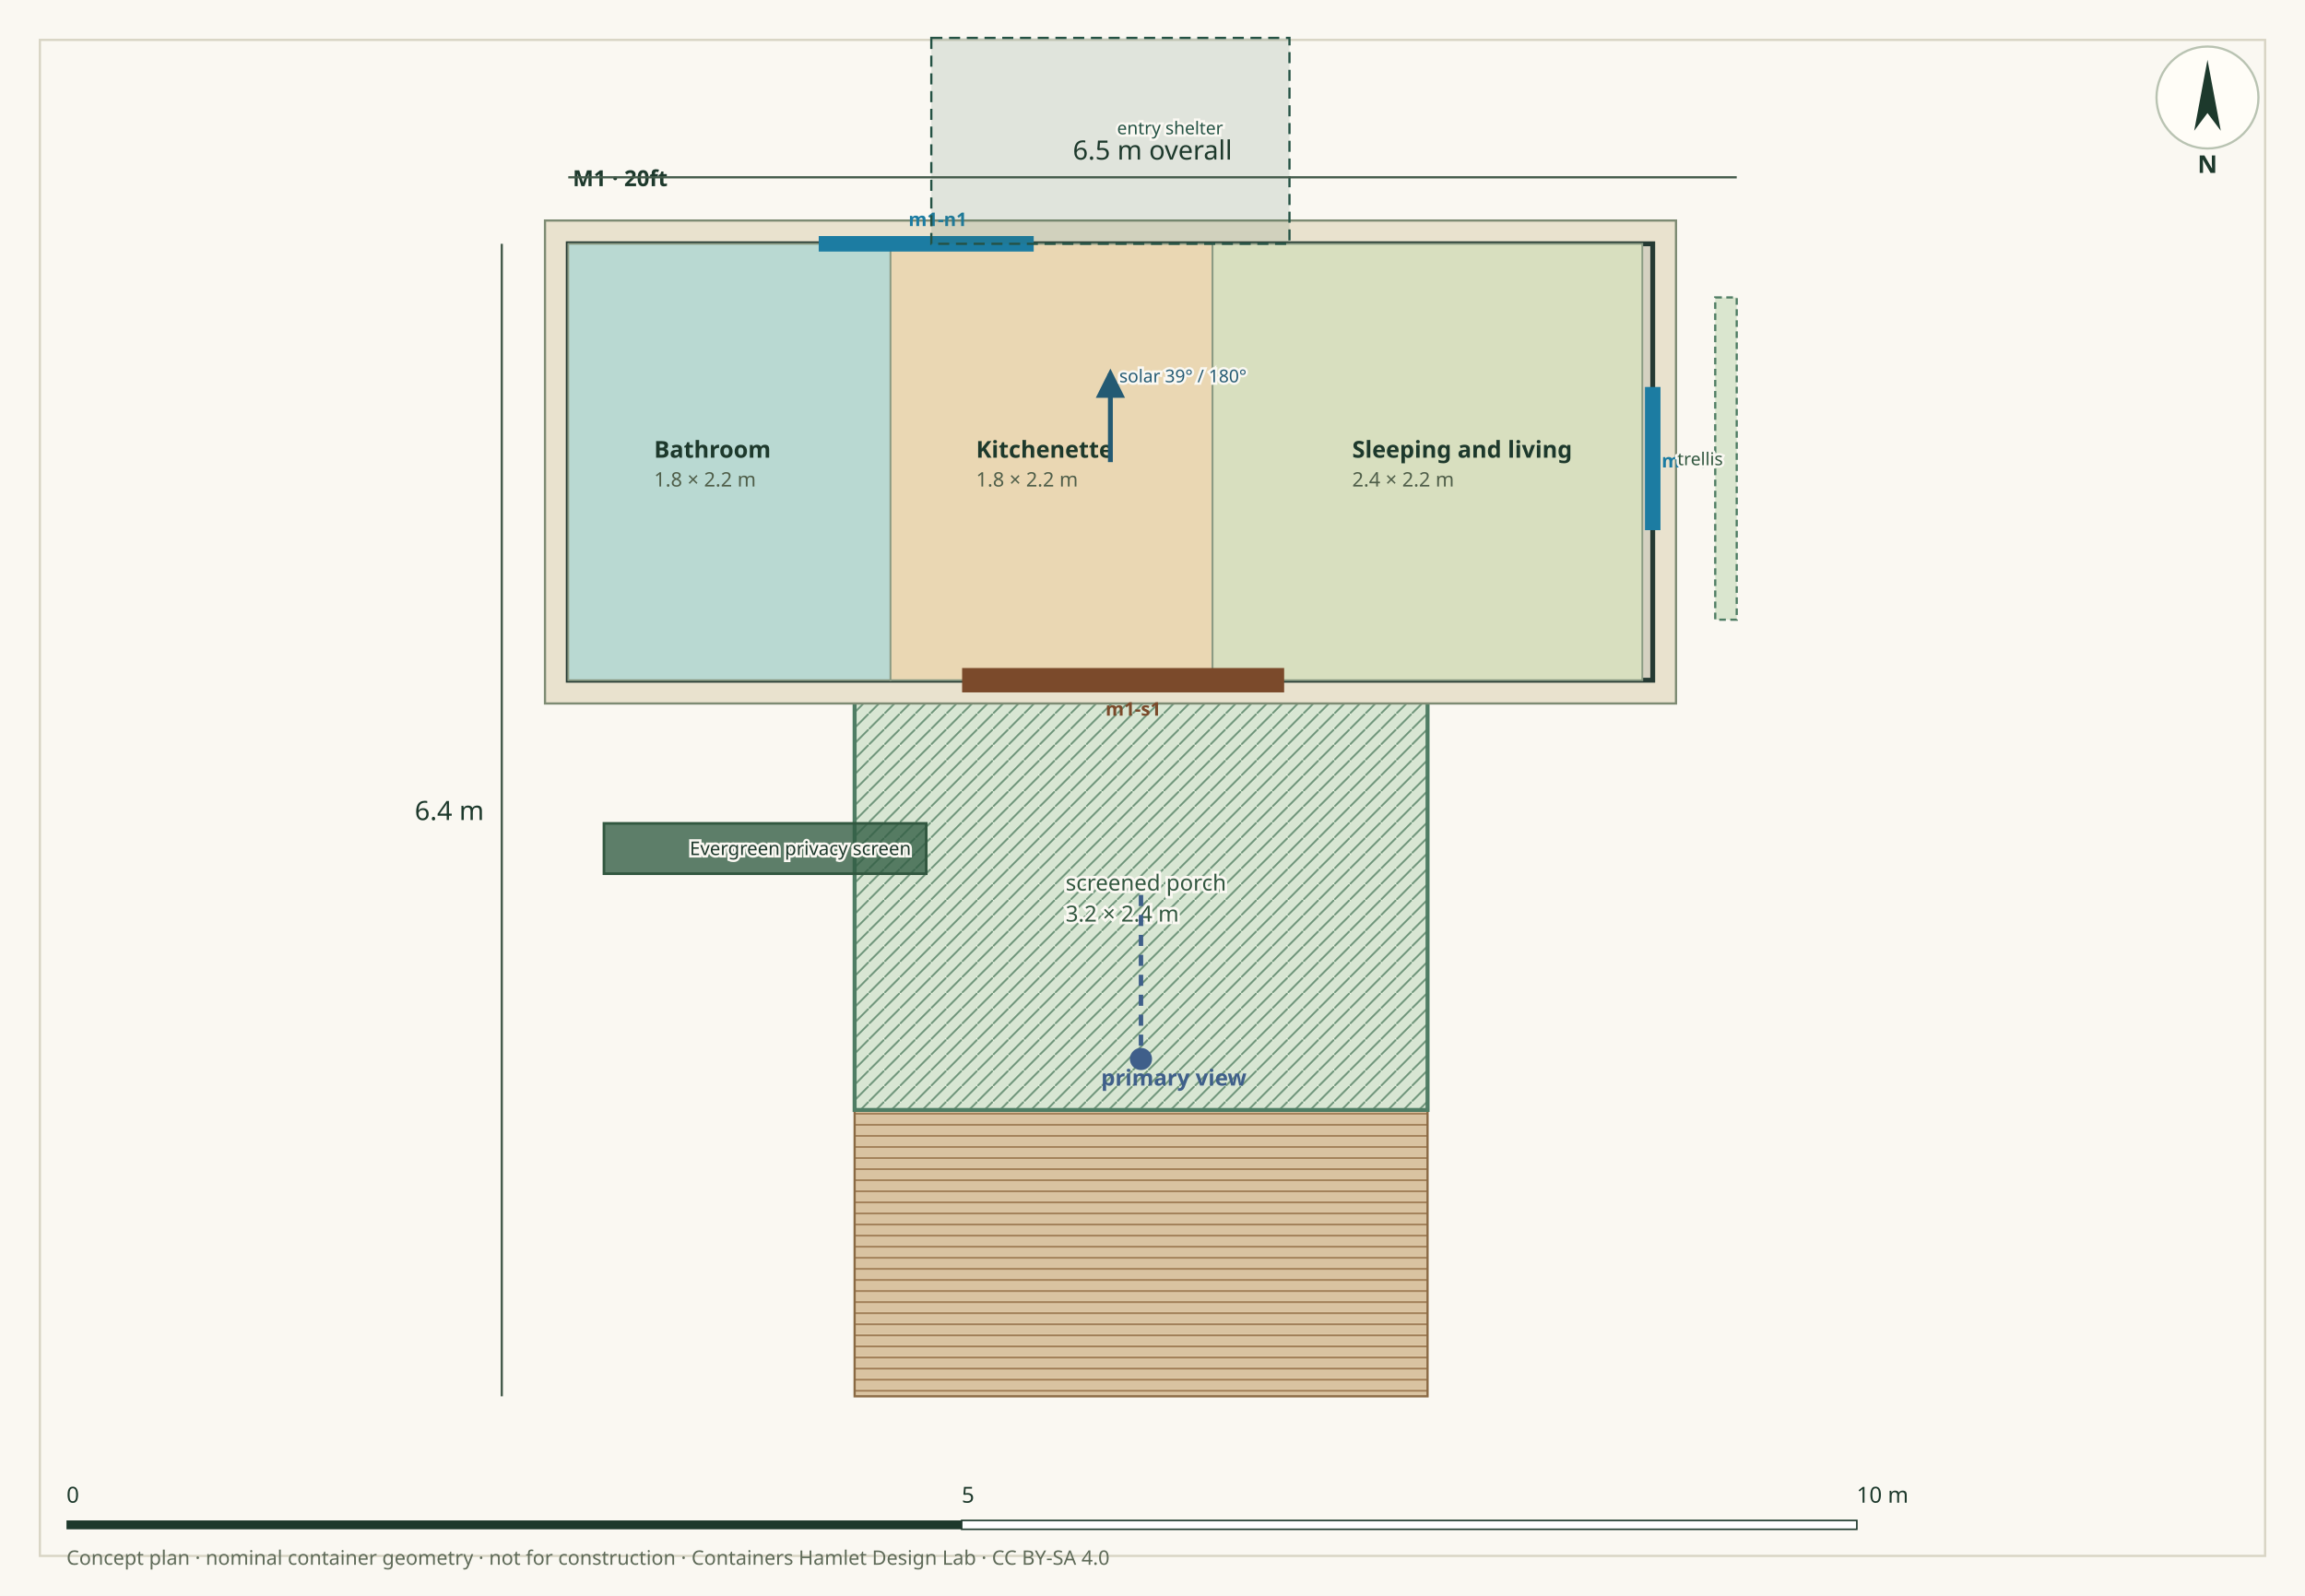
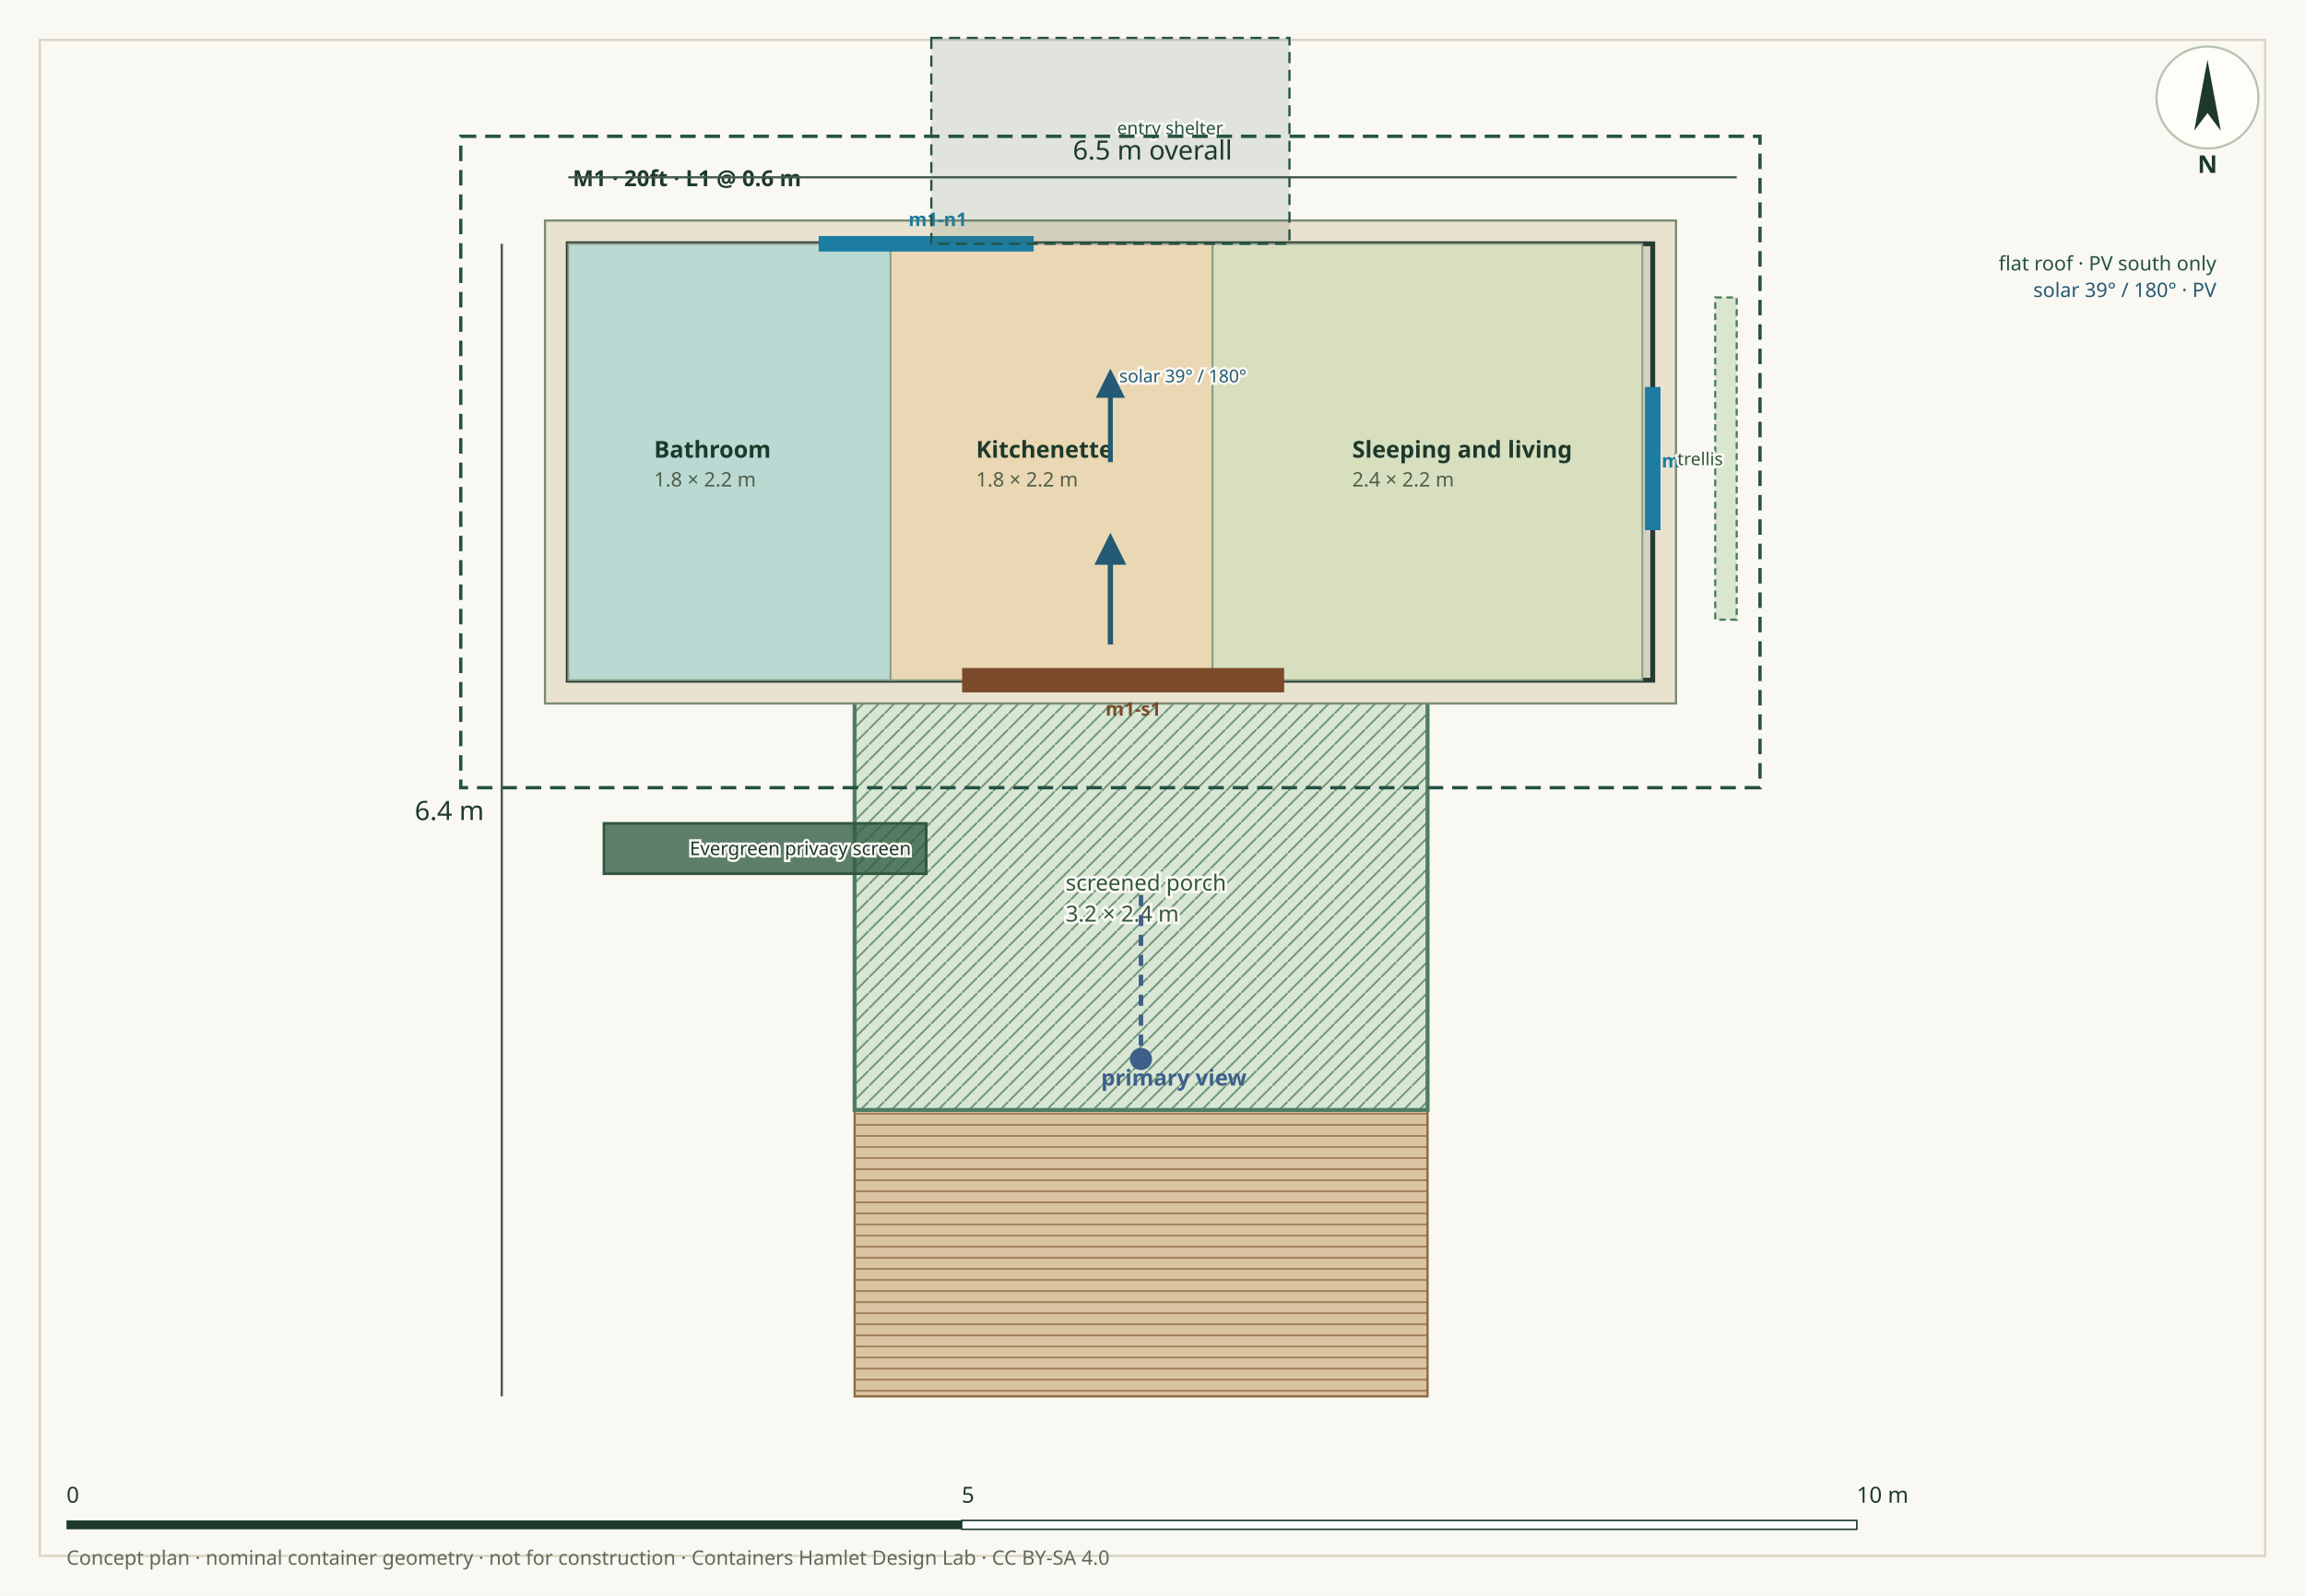
<svg xmlns="http://www.w3.org/2000/svg" viewBox="0 0 1040 720" role="img" aria-labelledby="concept-micro-studio-plan-t concept-micro-studio-plan-d" data-plan-scale="80.8" data-plan-width="1040">
  <defs>
    <marker id="concept-micro-studio-plan-arrow" markerWidth="6" markerHeight="6" refX="5" refY="3" orient="auto">
      <path d="M0 0L6 3L0 6Z" fill="#245a73" />
    </marker>
    <pattern id="concept-micro-studio-plan-porch" width="7" height="7" patternUnits="userSpaceOnUse">
      <rect width="7" height="7" fill="#d8e6d3" />
      <path d="M0 7L7 0" stroke="#6b9277" stroke-width="0.8" />
    </pattern>
    <pattern id="concept-micro-studio-plan-deck" width="9" height="5" patternUnits="userSpaceOnUse">
      <rect width="9" height="5" fill="#d9c3a1" />
      <path d="M0 2.5H9" stroke="#9a7750" stroke-width="0.7" />
    </pattern>
    <pattern id="concept-micro-studio-plan-link" width="6" height="6" patternUnits="userSpaceOnUse">
      <rect width="6" height="6" fill="#e4d7bf" />
      <path d="M0 6L6 0" stroke="#9a8765" stroke-width="0.7" />
    </pattern>
  </defs>
  <rect width="1040" height="720" fill="#faf8f2" />
  <rect x="18" y="18" width="1004" height="684" fill="none" stroke="#d8d4c4" stroke-width="1" />
  <path d="M385.6 500.8L644.1 500.8L644.1 630L385.6 630Z" fill="url(#concept-micro-studio-plan-deck)" stroke="#8a6a44" stroke-width="1" />
  <path d="M385.6 306.9L644.1 306.9L644.1 500.8L385.6 500.8Z" fill="url(#concept-micro-studio-plan-porch)" stroke="#4f7d64" stroke-width="1.8" />
  <path d="M773.9 134.2L783.6 134.2L783.6 279.6L773.9 279.6Z" fill="#cfe0c2" fill-opacity="0.75" stroke="#4f7d64" stroke-width="1" stroke-dasharray="3 2" />
  <path d="M272.5 371.5L417.9 371.5L417.9 394.2L272.5 394.2Z" fill="#315d43" fill-opacity="0.78" stroke="#31573f" stroke-width="1.2" />
  <path d="M245.9 99.5L756.2 99.5L756.2 317.4L245.9 317.4Z" fill="#e9e2ce" stroke="#7d8b73" stroke-width="1" />
  <path d="M256.4 110L745.7 110L745.7 306.9L256.4 306.9Z" fill="#7d8587" fill-opacity="0.18" stroke="#253a33" stroke-width="2.2" />
  <path d="M256.4 110L401.8 110L401.8 306.9L256.4 306.9Z" fill="#b9d9d2" stroke="#8a9a83" stroke-width="0.8" />
  <g transform="rotate(0 329.1 208.5)">
    <text x="295.1" y="206.5" font-size="10.5" font-family="system-ui, sans-serif" fill="#1d392c" font-weight="700">Bathroom</text>
    <text x="295.1" y="219.5" font-size="9" font-family="system-ui, sans-serif" fill="#4f5e49">1.8 × 2.2 m</text>
  </g>
  <path d="M401.8 110L547.1 110L547.1 306.9L401.8 306.9Z" fill="#ead7b3" stroke="#8a9a83" stroke-width="0.8" />
  <g transform="rotate(0 474.4 208.5)">
    <text x="440.4" y="206.5" font-size="10.5" font-family="system-ui, sans-serif" fill="#1d392c" font-weight="700">Kitchenette</text>
    <text x="440.4" y="219.5" font-size="9" font-family="system-ui, sans-serif" fill="#4f5e49">1.8 × 2.2 m</text>
  </g>
  <path d="M547.1 110L741 110L741 306.9L547.1 306.9Z" fill="#d8dfbf" stroke="#8a9a83" stroke-width="0.8" />
  <g transform="rotate(0 644.1 208.5)">
    <text x="610.1" y="206.5" font-size="10.5" font-family="system-ui, sans-serif" fill="#1d392c" font-weight="700">Sleeping and living</text>
    <text x="610.1" y="219.5" font-size="9" font-family="system-ui, sans-serif" fill="#4f5e49">2.4 × 2.2 m</text>
  </g>
  <line x1="434.1" y1="306.9" x2="579.4" y2="306.9" stroke="#7b4a2b" stroke-width="11" stroke-linecap="butt" />
  <text x="498.8" y="322.9" font-size="8.5" font-family="system-ui, sans-serif" fill="#7b4a2b" font-weight="700">m1-s1</text>
  <line x1="369.4" y1="110" x2="466.4" y2="110" stroke="#1c7ca2" stroke-width="7" stroke-linecap="butt" />
  <text x="409.9" y="102" font-size="8.5" font-family="system-ui, sans-serif" fill="#1c7ca2" font-weight="700">m1-n1</text>
  <line x1="745.7" y1="174.6" x2="745.7" y2="239.2" stroke="#1c7ca2" stroke-width="7" stroke-linecap="butt" />
  <text x="749.7" y="210.9" font-size="8.5" font-family="system-ui, sans-serif" fill="#1c7ca2" font-weight="700">m1-e1</text>
-   <text x="258.4" y="84" font-size="10" font-family="system-ui, sans-serif" fill="#1d392c" font-weight="800" stroke="#faf8f2" stroke-width="2.6" paint-order="stroke">M1 · 20ft</text>
+   <text x="258.4" y="84" font-size="10" font-family="system-ui, sans-serif" fill="#1d392c" font-weight="800" stroke="#faf8f2" stroke-width="2.6" paint-order="stroke">M1 · 20ft · L1 @ 0.6 m</text>
  <line x1="501" y1="208.5" x2="501" y2="168.5" stroke="#245a73" stroke-width="2.2" marker-end="url(#concept-micro-studio-plan-arrow)" />
  <text x="505" y="172.5" font-size="8" font-family="system-ui, sans-serif" fill="#245a73" stroke="#faf8f2" stroke-width="2.2" paint-order="stroke">solar 39° / 180°</text>
-   <path class="plan-module-hit" data-module-id="m1" d="M256.4 110L745.7 110L745.7 306.9L256.4 306.9Z" fill="transparent" pointer-events="all" tabindex="0" role="button" aria-pressed="false" aria-describedby="plan-keyboard-help" aria-label="Module m1, 20ft, at 0, 0 metres. Select, then drag or use arrow keys to move; R rotates." />
+   <path class="plan-module-hit" data-module-id="m1" d="M256.4 110L745.7 110L745.7 306.9L256.4 306.9Z" fill="transparent" pointer-events="all" tabindex="0" role="button" aria-pressed="false" aria-describedby="plan-keyboard-help" aria-label="Module m1, 20ft, level 1, base elevation 0.6 metres, at 0, 0 metres. Select, then drag or use arrow keys to move; R rotates." />
  <text x="480.8" y="401.8" font-size="10" font-family="system-ui, sans-serif" fill="#31573f" stroke="#faf8f2" stroke-width="2.4" paint-order="stroke">screened porch</text>
  <text x="480.8" y="415.8" font-size="10" font-family="system-ui, sans-serif" fill="#31573f" stroke="#faf8f2" stroke-width="2.4" paint-order="stroke">3.2 × 2.4 m</text>
  <text x="756.8" y="209.9" font-size="8" font-family="system-ui, sans-serif" fill="#31573f" stroke="#faf8f2" stroke-width="2.2" paint-order="stroke">trellis</text>
  <text x="311.2" y="385.8" font-size="8.5" font-family="system-ui, sans-serif" fill="#1d392c" stroke="#faf8f2" stroke-width="2.2" paint-order="stroke">Evergreen privacy screen</text>
  <path d="M420.2 17.1L581.8 17.1L581.8 110L420.2 110Z" fill="#3d6654" fill-opacity="0.14" stroke="#245244" stroke-width="1" stroke-dasharray="5 3" />
  <text x="504" y="60.6" font-size="8" font-family="system-ui, sans-serif" fill="#245244" stroke="#faf8f2" stroke-width="2.2" paint-order="stroke">entry shelter</text>
+   <path d="M207.9 61.5L794.1 61.5L794.1 355.4L207.9 355.4Z" fill="none" stroke="#245244" stroke-width="1.5" stroke-dasharray="7 4" />
+   <line x1="501" y1="290.8" x2="501" y2="242.8" stroke="#245a73" stroke-width="2.4" marker-end="url(#concept-micro-studio-plan-arrow)" />
+   <text x="1000" y="122" font-size="9" font-family="system-ui, sans-serif" text-anchor="end" fill="#245244" stroke="#faf8f2" stroke-width="2.4" paint-order="stroke">flat roof · PV south only</text>
+   <text x="1000" y="134" font-size="9" font-family="system-ui, sans-serif" text-anchor="end" fill="#245a73" stroke="#faf8f2" stroke-width="2.4" paint-order="stroke">solar 39° / 180° · PV</text>
  <line x1="256.4" y1="80" x2="783.6" y2="80" stroke="#435a4a" stroke-width="1" />
  <text x="520" y="72" text-anchor="middle" font-size="12" font-family="system-ui, sans-serif" fill="#1d392c">6.5 m overall</text>
  <line x1="226.4" y1="110" x2="226.4" y2="630" stroke="#435a4a" stroke-width="1" />
  <text x="218.4" y="370" font-size="12" font-family="system-ui, sans-serif" fill="#1d392c" text-anchor="end">6.4 m</text>
  <line x1="514.8" y1="403.8" x2="514.8" y2="477.8" stroke="#3f5f8a" stroke-width="2" stroke-dasharray="5 4" />
  <circle cx="514.8" cy="477.8" r="5" fill="#3f5f8a" />
  <text x="496.8" y="489.8" font-size="10" font-family="system-ui, sans-serif" fill="#3f5f8a" font-weight="700">primary view</text>
  <g aria-hidden="true">
    <circle cx="996" cy="44" r="23" fill="#fffdf7" stroke="#b9c3b2" />
    <path d="M996 27l6 32l-6 -8l-6 8z" fill="#1d392c" />
    <text x="996" y="78" text-anchor="middle" font-size="11" font-weight="700" font-family="system-ui, sans-serif" fill="#1d392c">N</text>
  </g>
  <g font-family="system-ui, sans-serif" font-size="10" fill="#1d392c">
    <rect x="30" y="686" width="403.9" height="4" fill="#1d392c" />
    <rect x="433.9" y="686" width="403.9" height="4" fill="#fff" stroke="#1d392c" stroke-width="0.7" />
    <text x="30" y="678">0</text>
    <text x="433.9" y="678">5</text>
    <text x="837.7" y="678">10 m</text>
  </g>
  <text x="30" y="706" font-family="system-ui, sans-serif" font-size="9" fill="#5e6a58">Concept plan · nominal container geometry · not for construction · Containers Hamlet Design Lab · CC BY-SA 4.0</text>
</svg>
